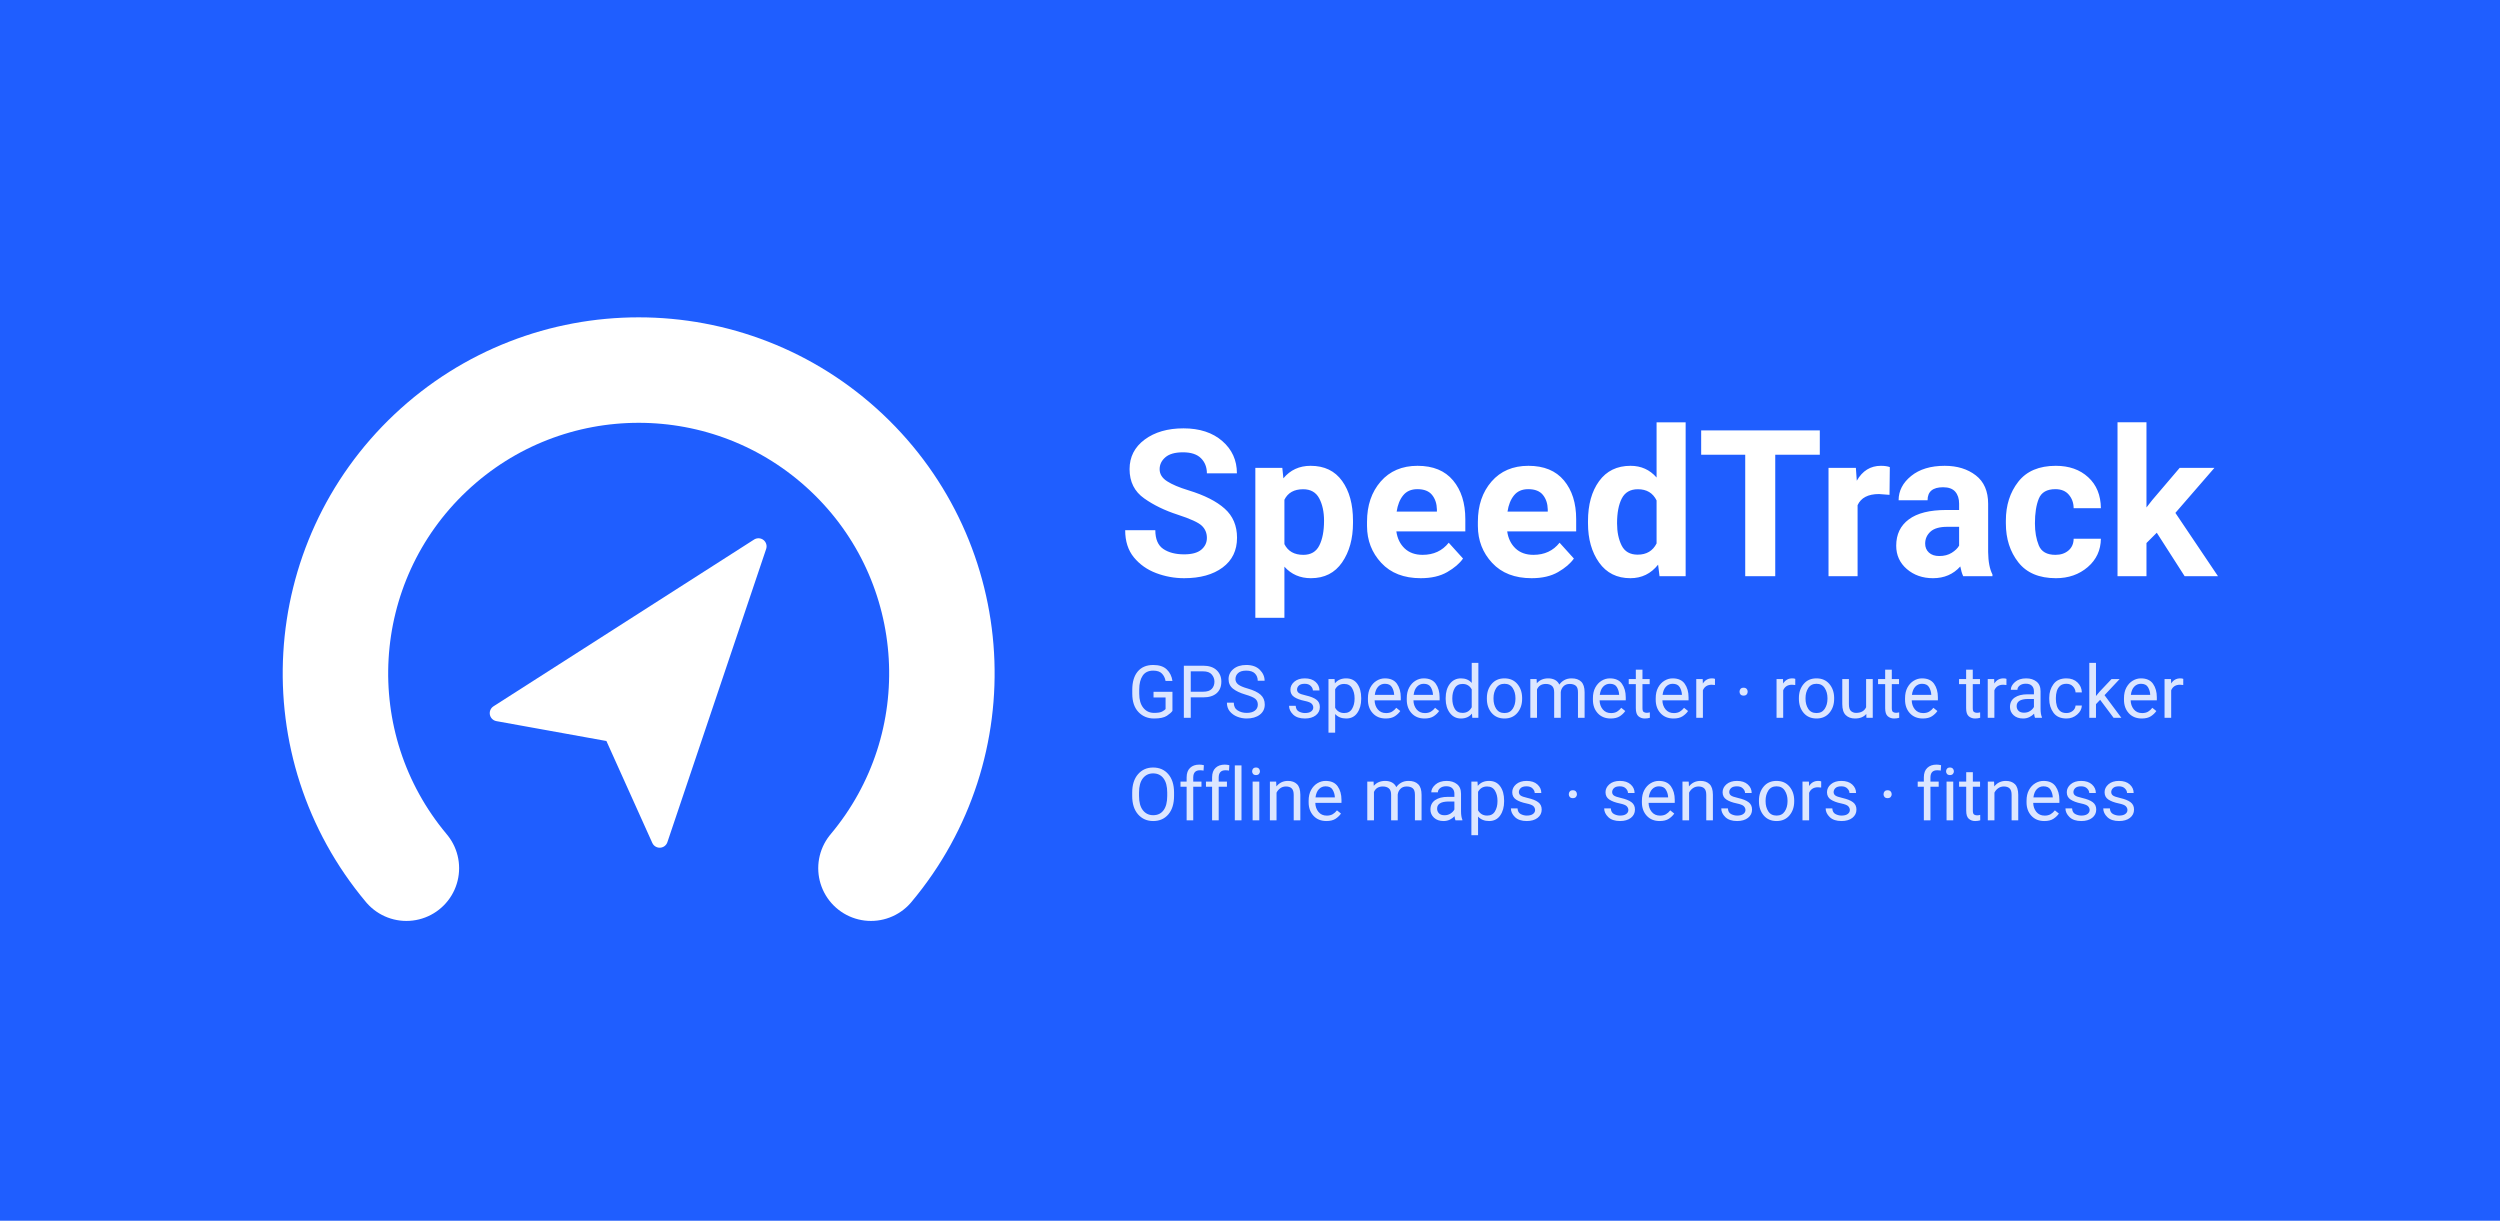
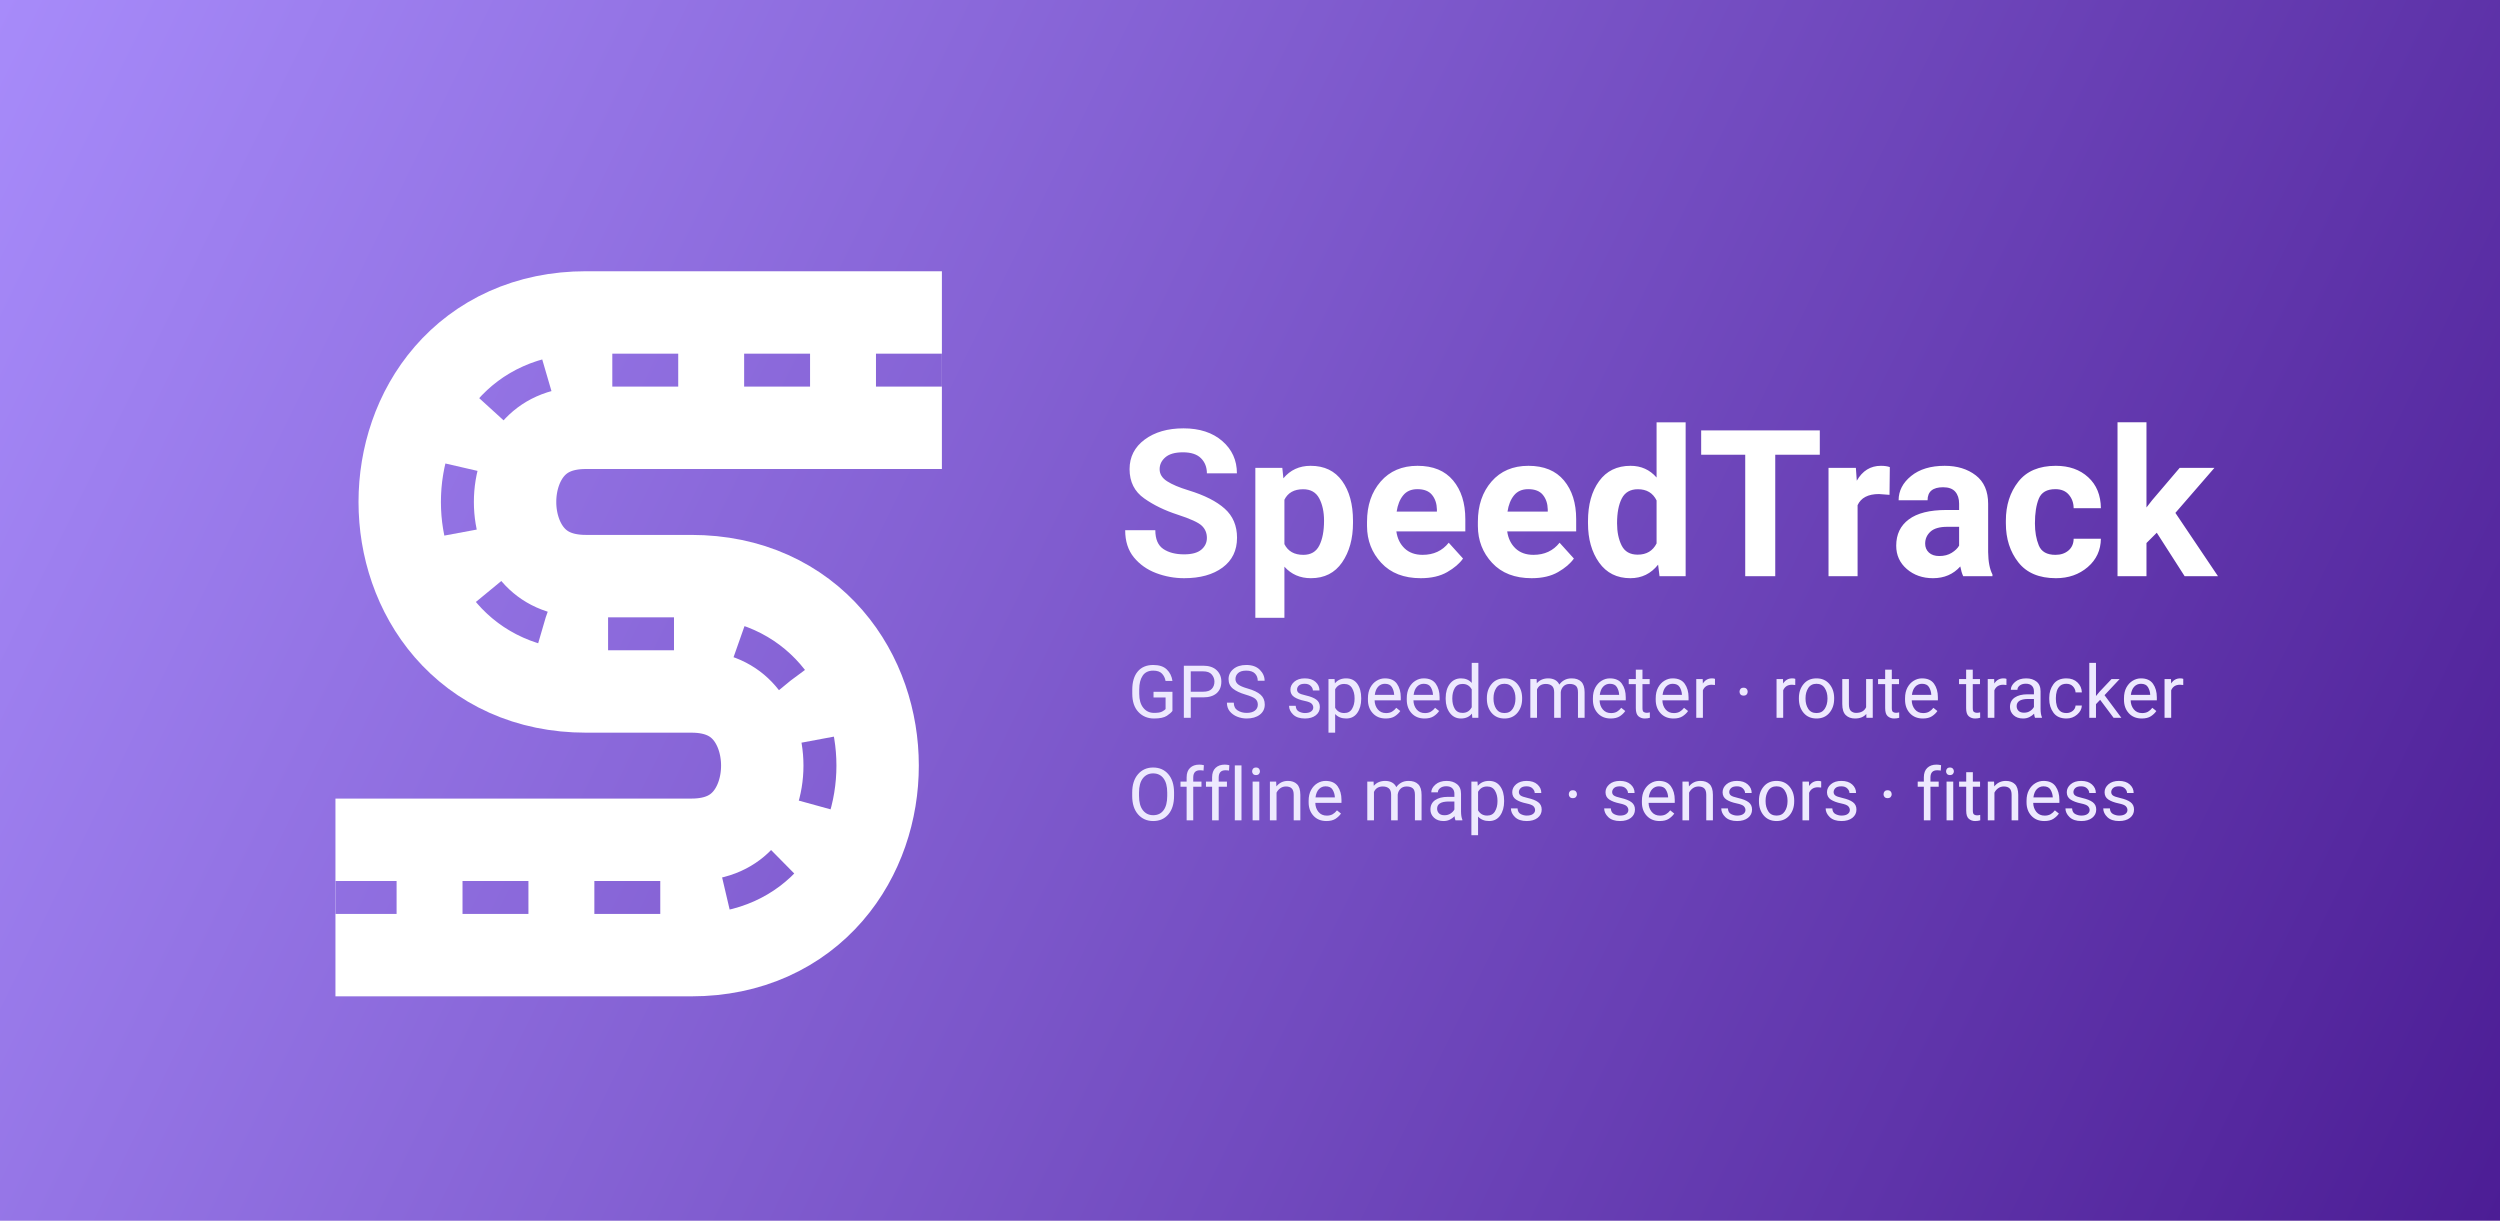
<svg xmlns="http://www.w3.org/2000/svg" viewBox="0 0 1024 500" width="1024" height="500">
-   <rect width="1024" height="500" fill="#1F5EFF" />
+   <defs>
+     <linearGradient id="bg" gradientUnits="userSpaceOnUse" x1="0" y1="0" x2="1024" y2="500">
+       <stop offset="0" stop-color="#A78BFA" />
+       <stop offset="1" stop-color="#4C1D95" />
+     </linearGradient>
+     <linearGradient id="dash" gradientUnits="userSpaceOnUse" x1="5.56" y1="5.93" x2="195.19" y2="98.52">
+       <stop offset="0" stop-color="#A78BFA" />
+       <stop offset="1" stop-color="#4C1D95" />
+     </linearGradient>
+   </defs>
+   <rect width="1024" height="500" fill="url(#bg)" />
  <g transform="translate(-30 -32) scale(5.4)">
-     <path d="M36.38,71.78 A23,23 0 1 1 71.62,71.78" fill="none" stroke="#FFFFFF" stroke-width="8" stroke-linecap="round" />
-     <g transform="translate(54 59) rotate(38) scale(0.82)">
-       <path d="M0,-18 L9.5,9 L0,4 L-9.5,9 Z" fill="#FFFFFF" stroke="#FFFFFF" stroke-width="1.5" stroke-linejoin="round" />
-     </g>
+     <path d="M77,34 H50 C37,34 37,54 50,54 H58 C71,54 71,74 58,74 H31" fill="none" stroke="#FFFFFF" stroke-width="15" />
+     <path d="M77,34 H50 C37,34 37,54 50,54 H58 C71,54 71,74 58,74 H31" fill="none" stroke="url(#dash)" stroke-width="2.5" stroke-dasharray="5 5" />
  </g>
  <text x="458" y="236" font-family="Segoe UI, Roboto, Arial, sans-serif" font-size="84" font-weight="700" fill="#FFFFFF">SpeedTrack</text>
-   <text x="462" y="294" font-family="Segoe UI, Roboto, Arial, sans-serif" font-size="30" fill="#DCE6FF">GPS speedometer · route tracker</text>
-   <text x="462" y="336" font-family="Segoe UI, Roboto, Arial, sans-serif" font-size="30" fill="#DCE6FF">Offline maps · sensors · fitness</text>
+   <text x="462" y="294" font-family="Segoe UI, Roboto, Arial, sans-serif" font-size="30" fill="#EDE9FE">GPS speedometer · route tracker</text>
+   <text x="462" y="336" font-family="Segoe UI, Roboto, Arial, sans-serif" font-size="30" fill="#EDE9FE">Offline maps · sensors · fitness</text>
</svg>
